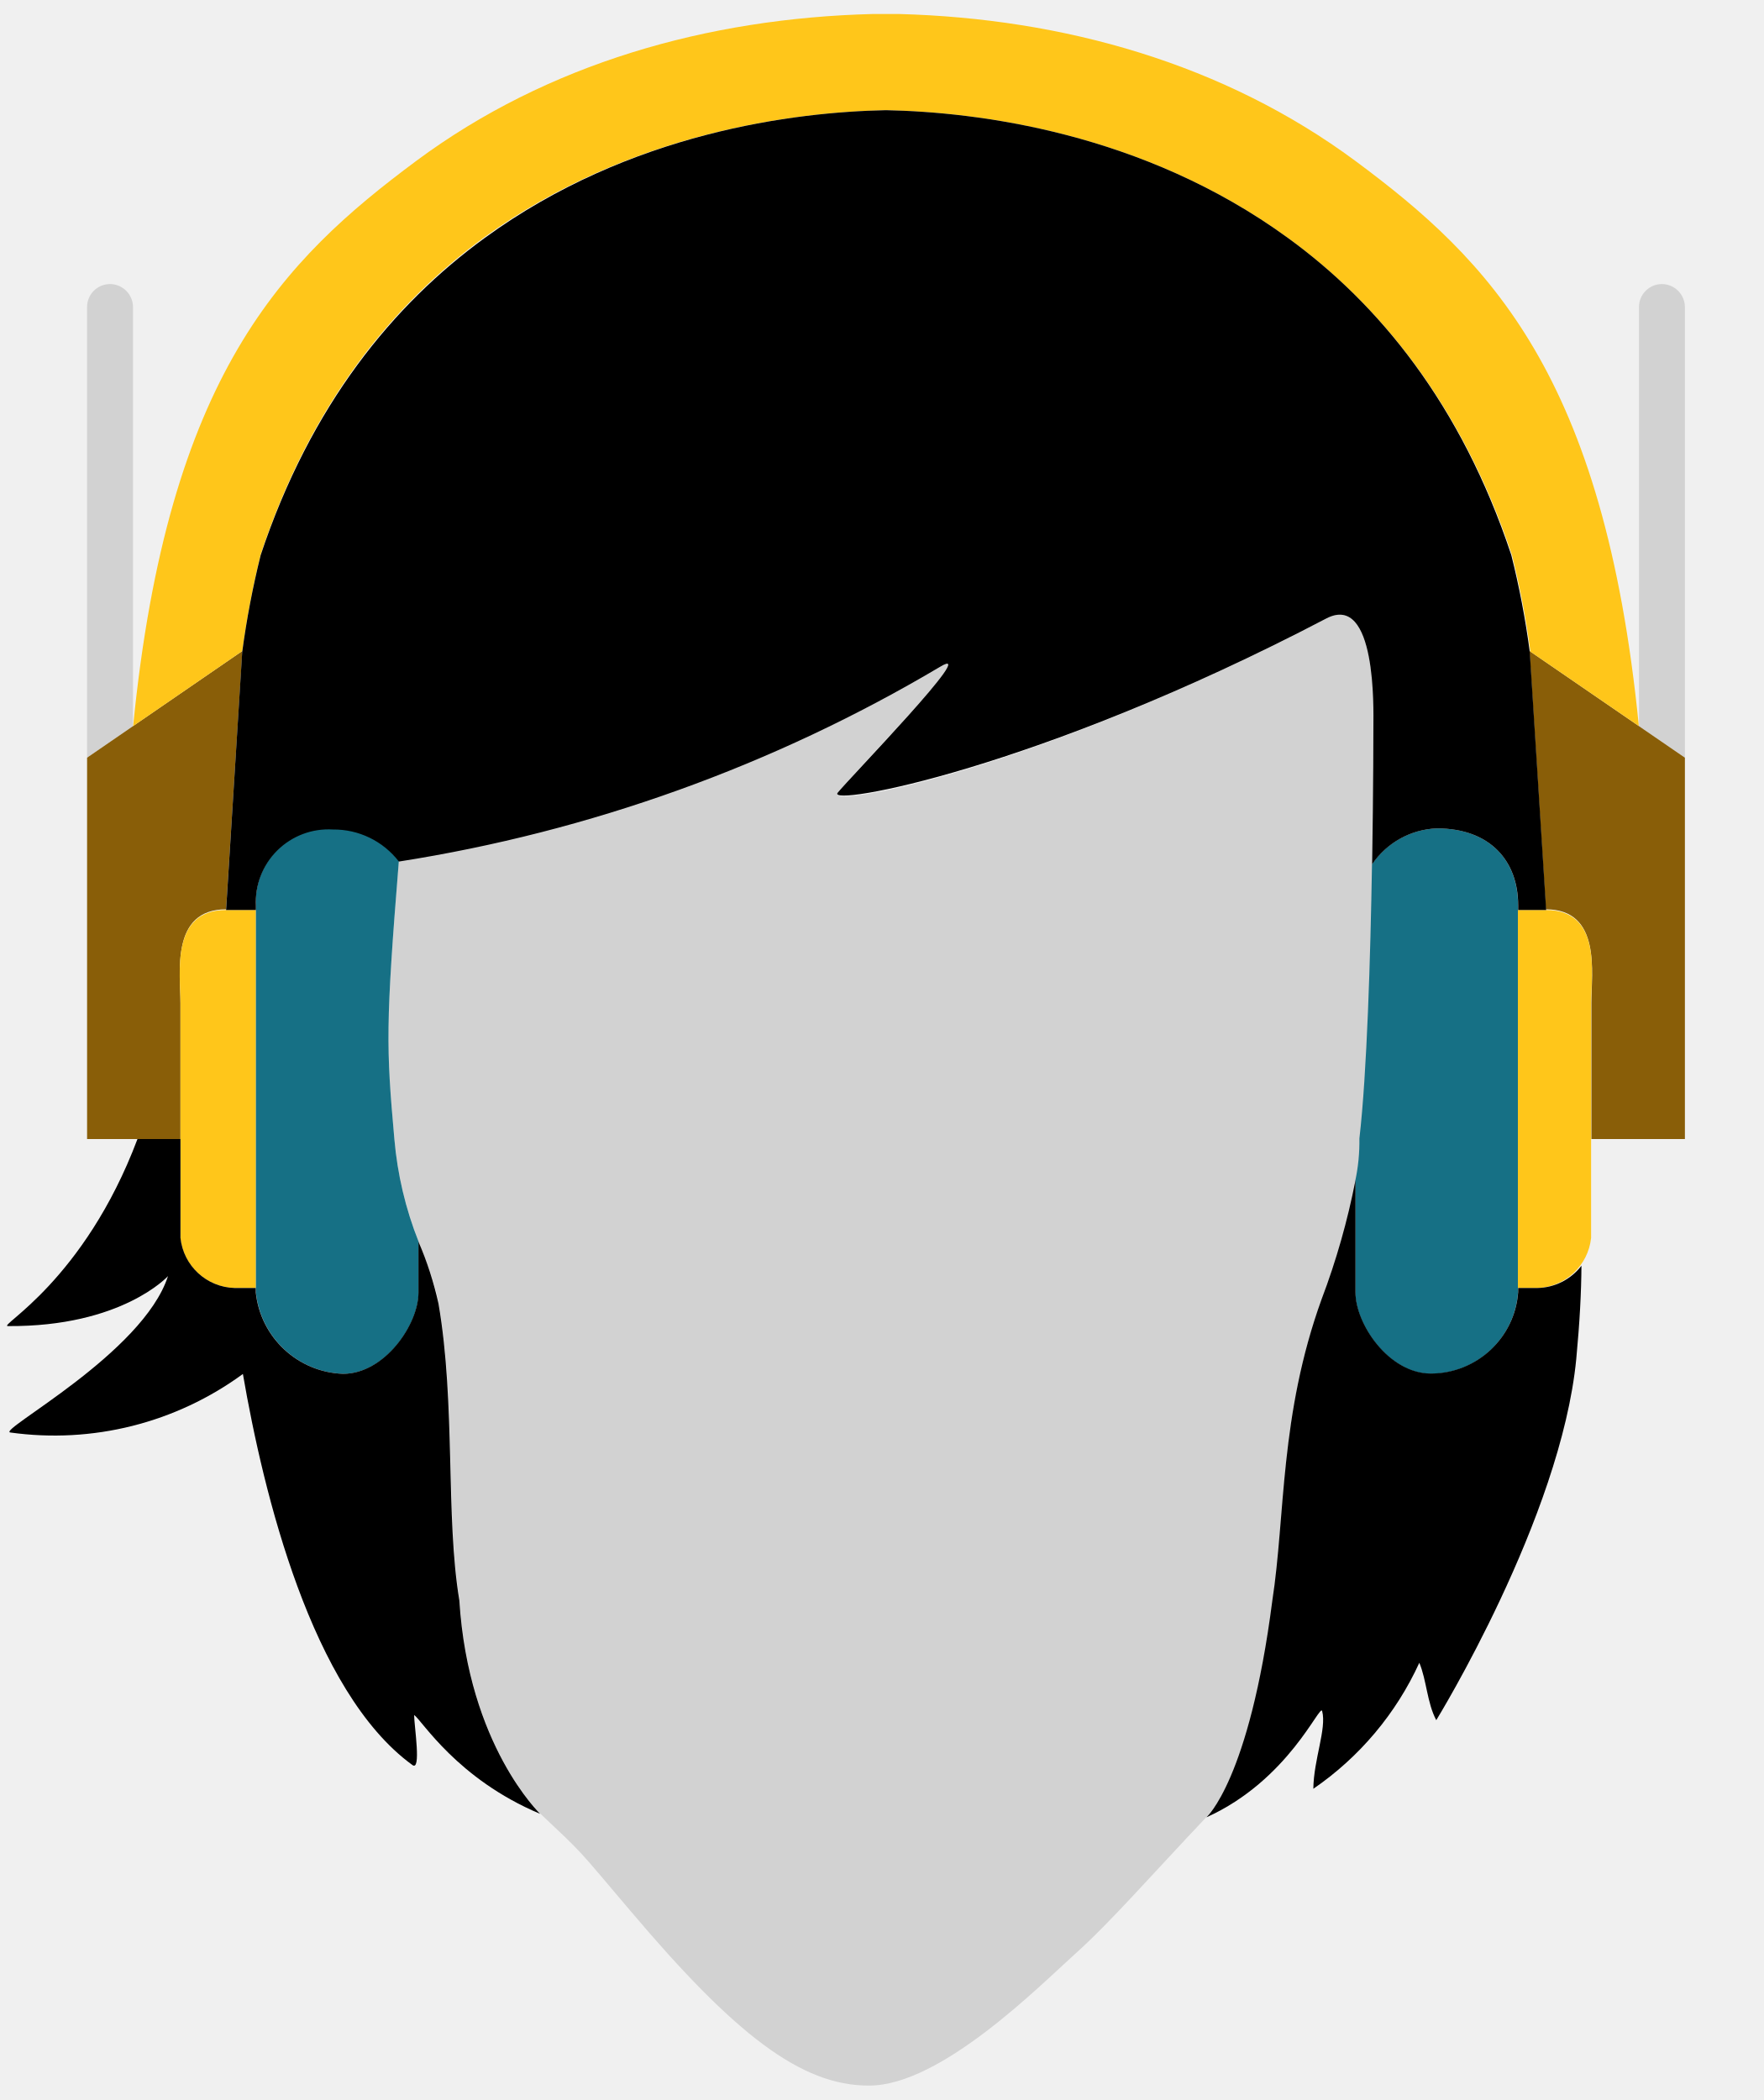
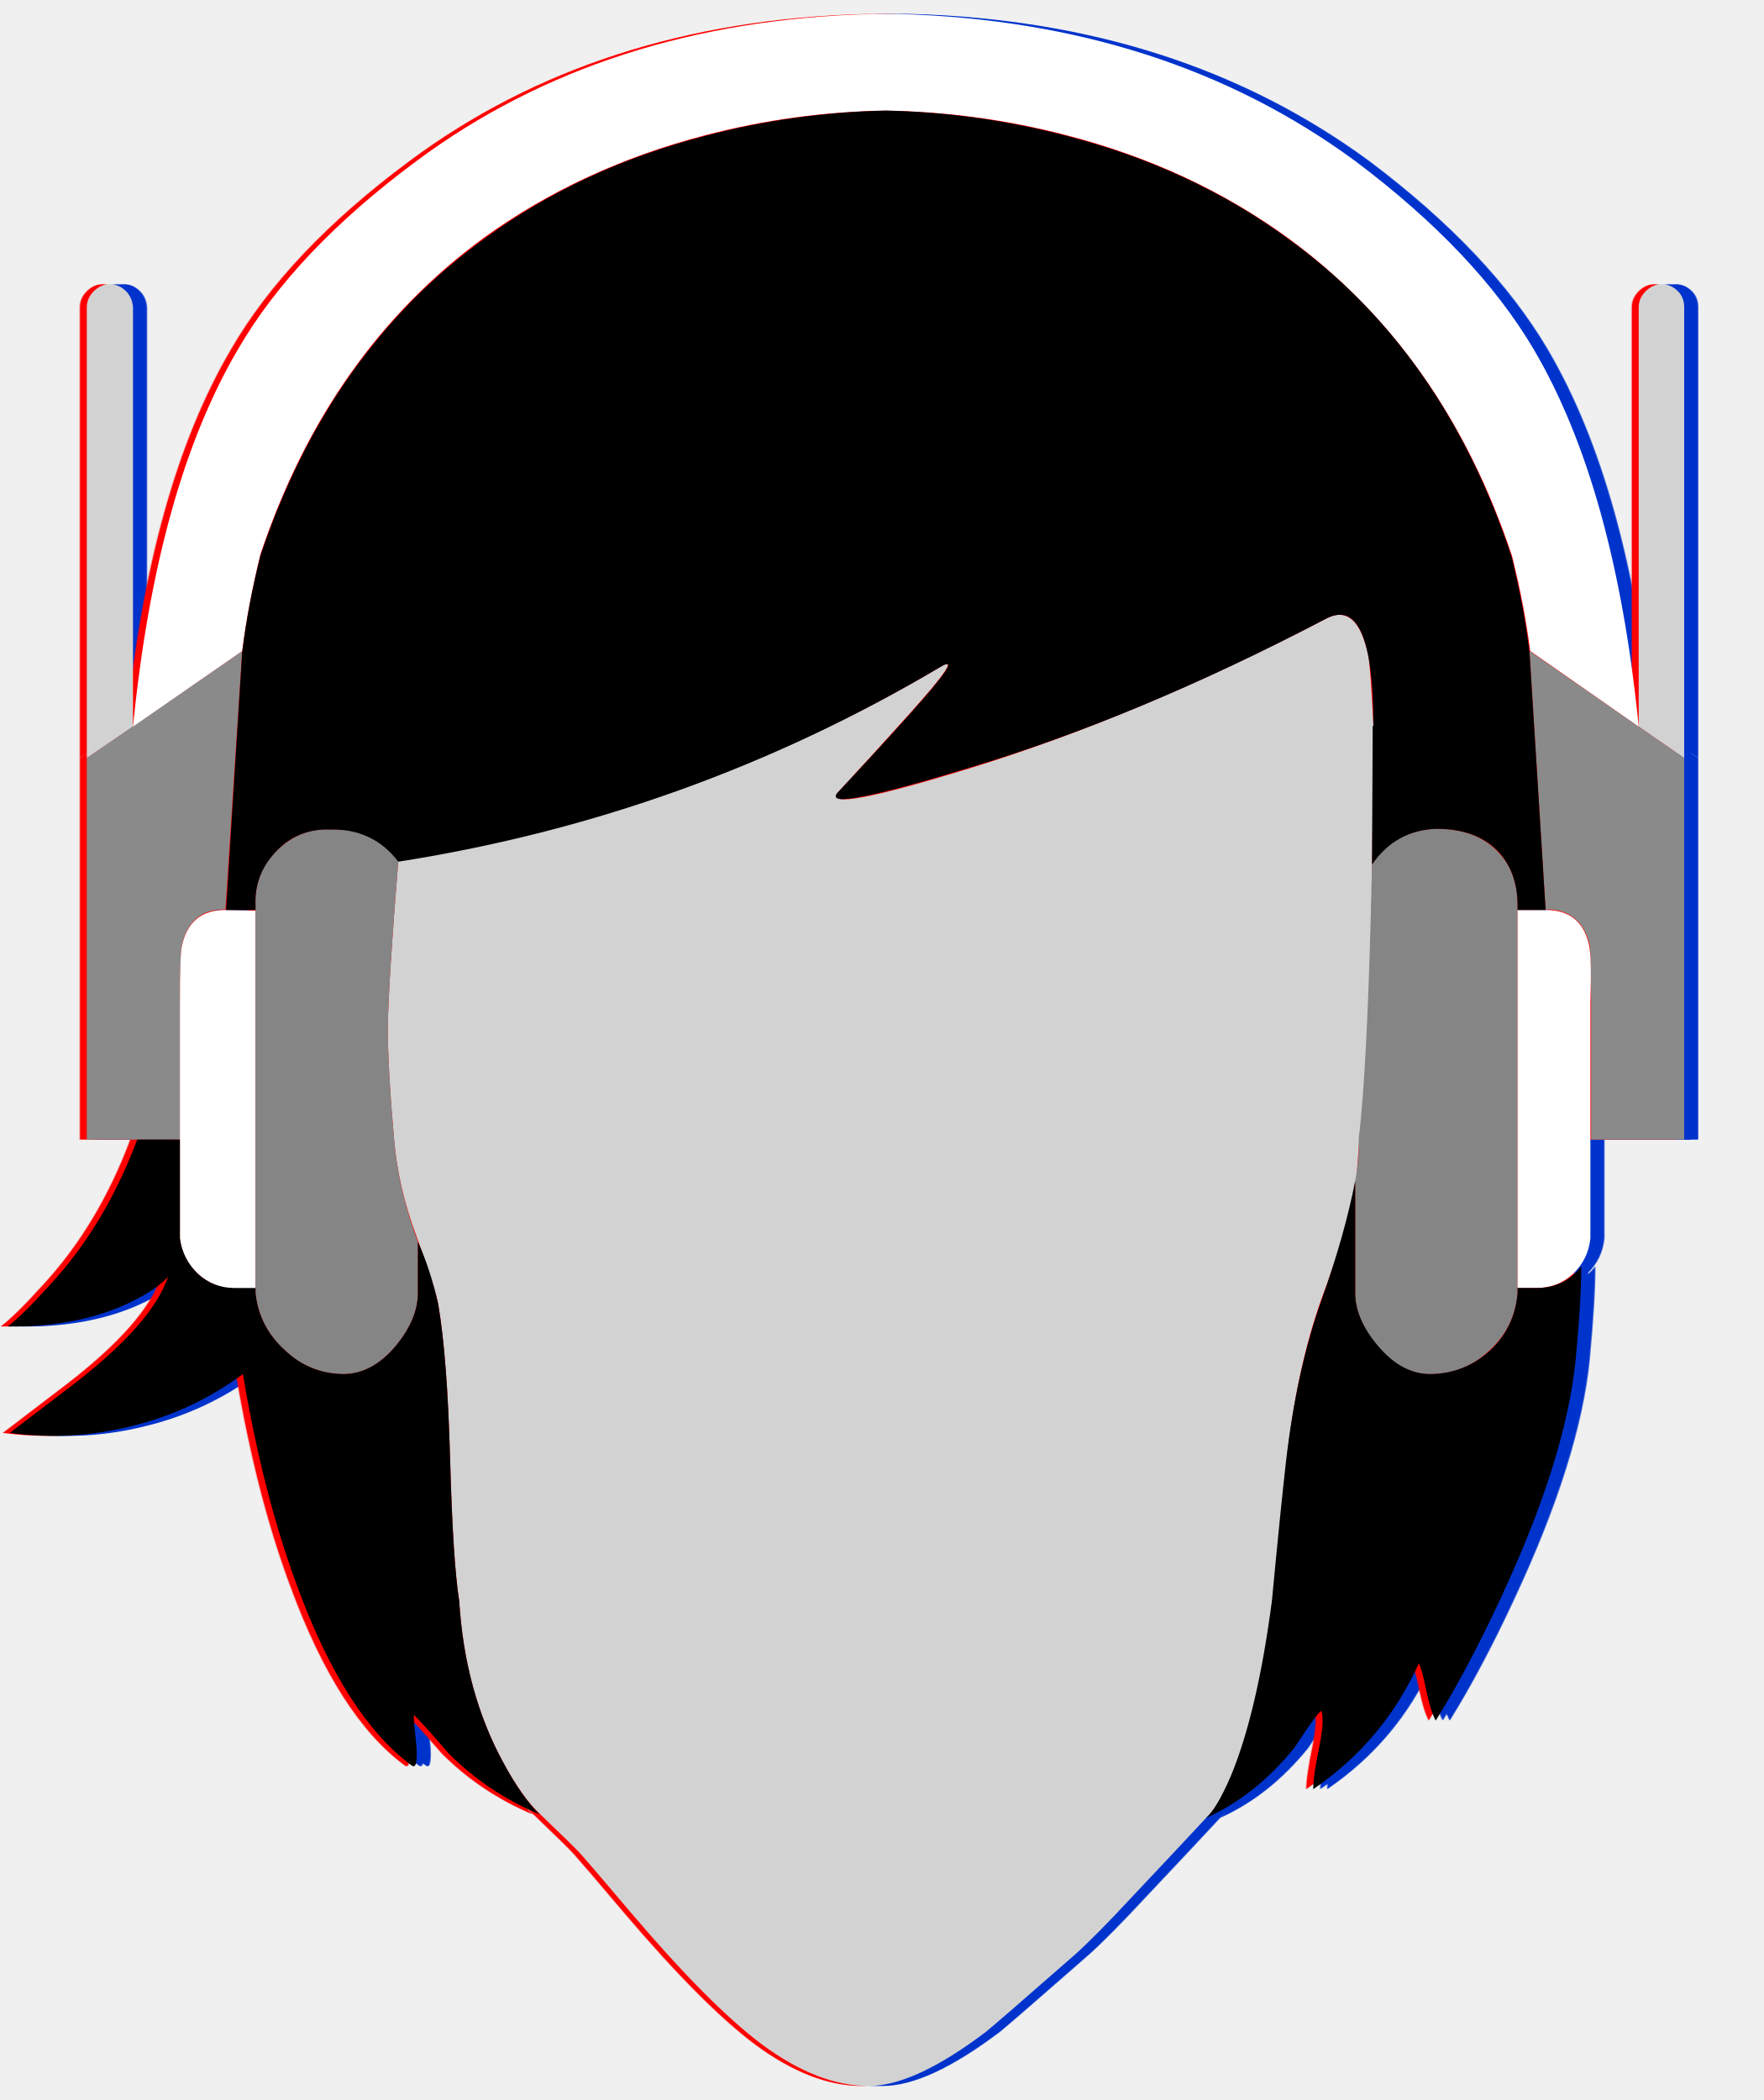
- <svg xmlns="http://www.w3.org/2000/svg" viewBox="0 0 126 150">
-   <path d="m7.86 20.29a1.64 1.64 0 0 0 -1.64 1.64v32.19l3.28-2.25v-29.94a1.65 1.65 0 0 0 -1.64-1.64z" fill="#d2d2d2" />
-   <path d="m17.31 46.5-11.09 7.62v27.24h6.67v-9.72c0-2.15-.72-6.69 3.26-6.69z" fill="#895e08" />
-   <path d="m118.71 20.29a1.64 1.64 0 0 0 -1.64 1.64v29.94l3.28 2.25v-32.19a1.65 1.65 0 0 0 -1.64-1.64z" fill="#d2d2d2" />
-   <path d="m109.25 46.5 11.1 7.62v27.24h-6.68v-9.72c0-2.15.73-6.69-3.25-6.69z" fill="#895e08" />
-   <path d="m16.15 65c-4 0-3.26 4.54-3.26 6.69v16.8a4 4 0 0 0 3.88 3.51h1.51v-27z" fill="#ffc61a" />
-   <path d="m0 0h126v150h-126z" fill="none" opacity=".6" />
-   <path d="m94.73 44.18c-20.68 10.82-35.73 13.61-34.9 12.46s10.35-10.82 7.32-9a108.83 108.83 0 0 1 -38.66 13.81c-.95 11.81-.92 13.32-.32 19.92.53 5.95 2.61 8.54 3.16 11.74 1.24 7.19.51 15.17 1.49 21.2.65 10.4 5.79 15.25 5.79 15.25 3.18 3 2.47 2.28 6.48 7 7.33 8.66 12.1 12.44 17 12.41 5.14 0 12.23-7.19 14.71-9.41s5.36-5.53 9.4-9.8c0 0 3.06-2.67 4.71-15.48.94-6.09.49-13.23 3.52-21.53 3-8.14 2.71-11.46 2.71-11.46 1-8.54 1-29.48 1-29.48-.04-1.06.2-9.52-3.41-7.63z" fill="#d2d2d2" />
-   <path d="m102.63 59.17a5.86 5.86 0 0 0 -4.63 2.56c-.11 6.62-.36 14.94-.9 19.59a13.53 13.53 0 0 1 -.29 3v8c0 2.28 2.41 5.81 5.39 5.81a6.27 6.27 0 0 0 6.23-5.81v-27.67c.01-3.1-1.94-5.48-5.8-5.48z" fill="#167085" />
-   <path d="m28.17 81.37c-.59-6.6-.63-8.11.32-19.88a5.86 5.86 0 0 0 -4.71-2.29 5.19 5.19 0 0 0 -5.5 5.45v27.67a6.5 6.5 0 0 0 6.23 5.81c3 0 5.39-3.53 5.39-5.81v-3.63a25.8 25.8 0 0 1 -1.73-7.32z" fill="#167085" />
-   <path d="m110.42 65h-2v27h1.35a4 4 0 0 0 3.88-3.58v-16.78c.02-2.15.75-6.64-3.23-6.64z" fill="#ffc61a" />
-   <path d="m109.25 46.5 7.81 5.36c-2.49-25.13-10.71-33.29-20.24-40.36-9.37-6.94-20.82-10.18-32.6-10.5h-.94-.94c-11.8.3-23.23 3.54-32.59 10.48-9.54 7.09-17.75 15.25-20.24 40.38l7.8-5.36a63.45 63.45 0 0 1 1.32-6.93c3.57-10.75 9.48-17.91 16-22.65 10.37-7.49 22.17-8.92 28.65-9.05 6.48.13 18.33 1.56 28.72 9.13 6.51 4.74 12.41 11.9 16 22.65a61.37 61.37 0 0 1 1.32 6.92z" fill="#ffc61a" />
-   <path d="m32.81 114.31c-1-6-.25-14-1.49-21.2a24.57 24.57 0 0 0 -1.43-4.42v3.63c0 2.28-2.41 5.81-5.39 5.81a6.5 6.5 0 0 1 -6.23-5.81v-.32h-1.5a4 4 0 0 1 -3.88-3.58v-7.06h-3.07c-3.82 10.14-9.97 13.35-9.26 13.36 8.15.06 11.44-3.57 11.44-3.57-1.78 5.52-12.18 11-11.27 11.17a22.79 22.79 0 0 0 16.62-4.18c1.47 8.53 4.91 22.69 12.09 27.92.68.55.14-2.81.14-3.56.55.36 3.05 4.56 9 7.06.02 0-5.12-4.85-5.77-15.25z" />
-   <path d="m109.79 92h-1.35v.3a6.27 6.27 0 0 1 -6.23 5.81c-3 0-5.39-3.53-5.39-5.81v-8a52.05 52.05 0 0 1 -2.42 8.5c-3 8.3-2.58 15.44-3.52 21.53-1.65 12.81-4.71 15.48-4.71 15.48 5.89-2.65 8.12-8.18 8.27-7.59.33 1.26-.61 3.47-.63 5.55a22 22 0 0 0 7.57-9c.52 1.23.55 2.86 1.21 4.1 0 0 8.9-14.46 10-25.8.25-2.64.36-4.81.37-6.66a4.06 4.06 0 0 1 -3.17 1.59z" />
-   <path d="m98.1 51.84s0 4.35-.09 9.89a5.86 5.86 0 0 1 4.62-2.56c3.86 0 5.81 2.38 5.81 5.48v.35h2l-1.17-18.43a61.37 61.37 0 0 0 -1.32-6.92c-3.59-10.8-9.49-17.96-15.95-22.65-10.39-7.57-22.24-9-28.72-9.13-6.48.13-18.28 1.56-28.66 9.13-6.51 4.74-12.42 11.9-16 22.65a63.45 63.45 0 0 0 -1.32 6.93l-1.15 18.42h2.13v-.3a5.19 5.19 0 0 1 5.5-5.45 5.86 5.86 0 0 1 4.71 2.29 108.83 108.83 0 0 0 38.66-13.91c3-1.81-6.53 8-7.32 9s14.22-1.63 34.9-12.45c3.61-1.89 3.37 6.57 3.37 7.66z" />
+ <svg xmlns="http://www.w3.org/2000/svg" xmlns:xlink="http://www.w3.org/1999/xlink" version="1.1" preserveAspectRatio="none" x="0px" y="0px" width="126px" height="150px" viewBox="0 0 126 150">
+   <defs>
+     <filter id="Filter_1" x="-20%" y="-20%" width="140%" height="140%" color-interpolation-filters="sRGB">
+       <feFlood flood-color="#FF0000" flood-opacity="1" in="SourceGraphic" result="result1" />
+       <feComposite in2="SourceGraphic" in="result1" operator="in" result="result2" />
+       <feGaussianBlur in="result2" stdDeviation="0,0" result="result3" />
+       <feOffset dx="-0.5" dy="6.123233995736766e-17" in="result3" result="result4" />
+       <feComposite in2="result4" in="SourceGraphic" operator="over" result="result5" />
+       <feFlood flood-color="#0033CC" flood-opacity="1" in="result5" result="result6" />
+       <feComposite in2="result5" in="result6" operator="in" result="result7" />
+       <feGaussianBlur in="result7" stdDeviation="0,0" result="result8" />
+       <feOffset dx="1" dy="0" in="result8" result="result9" />
+       <feComposite in2="result9" in="result5" operator="over" result="result10" />
+     </filter>
+     <g id="S_mbolo_1_0_Layer0_0_FILL">
+       <path fill="#D2D2D2" stroke="none" d=" M 9 20.8 Q 8.5 20.3 7.85 20.3 7.2 20.3 6.7 20.8 6.2 21.3 6.2 21.95 L 6.2 54.15 9.5 51.9 9.5 21.95 Q 9.45 21.25 9 20.8 Z" />
+     </g>
+     <g id="S_mbolo_1_0_Layer0_1_FILL">
+       <path fill="#8A8A8A" stroke="none" d=" M 13 67.5 Q 13.55 64.95 16.1 64.95 L 17.3 46.5 6.2 54.15 6.2 81.4 12.85 81.4 12.85 71.65 Q 12.85 68.15 13 67.5 Z" />
+     </g>
+     <g id="S_mbolo_1_0_Layer0_2_FILL">
+       <path fill="#D2D2D2" stroke="none" d=" M 119.85 20.8 Q 119.35 20.3 118.7 20.3 118.05 20.3 117.55 20.8 117.05 21.3 117.05 21.95 L 117.05 51.9 120.3 54.15 120.3 21.95 Q 120.3 21.25 119.85 20.8 Z" />
+     </g>
+     <g id="S_mbolo_1_0_Layer0_3_FILL">
+       <path fill="#8A8A8A" stroke="none" d=" M 110.4 64.95 Q 112.95 64.95 113.55 67.5 113.65 68.05 113.65 71.65 L 113.65 81.4 120.3 81.4 120.3 54.15 109.25 46.5 110.4 64.95 Z" />
+     </g>
+     <g id="S_mbolo_1_0_Layer0_4_FILL">
+       <path fill="#FFFFFF" stroke="none" d=" M 18.25 65.05 L 16.1 65 Q 13.55 65 13 67.55 12.85 68.1 12.85 71.7 L 12.85 88.5 Q 13.05 90 14.15 91 15.25 92 16.75 92.05 L 18.25 92.05 18.25 65.05 Z" />
+     </g>
+     <g id="S_mbolo_1_0_Layer0_5_FILL">
+       <path fill="#D2D2D2" stroke="none" d=" M 97.75 46.9 Q 96.95 43 94.7 44.2 81.25 51.2 69.2 54.9 58.8 58.1 59.8 56.65 62.8 53.4 64.9 51.05 68.95 46.55 67.15 47.65 49.3 58.2 28.45 61.5 27.75 70.1 27.7 73.4 27.7 76.3 28.15 81.4 28.45 84.85 29.75 88.3 31.15 92.2 31.3 93.15 31.95 96.95 32.15 104.2 32.35 111.5 32.8 114.35 33.2 120.85 35.95 125.9 37.3 128.4 38.6 129.6 40.95 131.85 41.5 132.45 42 133 45.05 136.6 50.7 143.25 54.45 146.05 58.45 149 62.05 149 65.3 149 70.4 145.15 71.15 144.55 76.8 139.6 78.3 138.25 80.9 135.45 84.2 131.95 86.2 129.8 86.95 129.15 87.95 126.85 89.85 122.3 90.9 114.3 91.5 107.95 91.9 104.35 92.6 97.8 94.4 92.75 96.3 87.7 96.9 84 L 97.1 81.3 Q 97.75 75.95 98 63.35 L 98.1 51.85 Q 97.9 47.85 97.75 46.9 Z" />
+     </g>
+     <g id="S_mbolo_1_0_Layer0_6_FILL">
+       <path fill="#858585" stroke="none" d=" M 106.95 60.8 Q 105.4 59.2 102.6 59.2 99.6 59.3 98 61.75 97.7 76.05 97.05 81.35 97.1 82.75 96.8 84.35 L 96.8 92.35 Q 96.8 94.2 98.35 96.1 100.05 98.15 102.15 98.15 104.6 98.15 106.4 96.45 108.2 94.8 108.4 92.35 L 108.4 64.7 Q 108.4 62.25 106.95 60.8 Z" />
+     </g>
+     <g id="S_mbolo_1_0_Layer0_7_FILL">
+       <path fill="#858585" stroke="none" d=" M 27.7 73.4 Q 27.75 70.1 28.45 61.5 26.7 59.15 23.75 59.25 21.6 59.1 20 60.55 18.4 61.95 18.25 64.1 L 18.25 92.35 Q 18.5 94.75 20.3 96.4 22.05 98.1 24.5 98.15 26.6 98.15 28.3 96.1 29.85 94.2 29.85 92.35 L 29.85 88.7 Q 28.45 85 28.15 81.4 27.7 76.3 27.7 73.4 Z" />
+     </g>
+     <g id="S_mbolo_1_0_Layer0_8_FILL">
+       <path fill="#FFFFFF" stroke="none" d=" M 113.5 67.5 Q 112.95 65 110.4 65 L 108.4 65 108.4 92 109.75 92 Q 111.25 92 112.35 91 113.45 89.95 113.6 88.45 L 113.6 71.65 Q 113.7 68.3 113.5 67.5 Z" />
+     </g>
+     <g id="S_mbolo_1_0_Layer0_9_FILL">
+       <path fill="#FFFFFF" stroke="none" d=" M 108 39.7 Q 108.89 43.261 109.3 46.5 L 117.05 51.9 Q 115.35 34.8 109.55 24.95 105.45 18 96.8 11.5 83.25 1.55 64.2 1 L 62.3 1 Q 43.2 1.5 29.75 11.5 21.05 17.95 17 24.95 11.2 34.8 9.5 51.9 L 17.3 46.5 Q 17.7 43.3 18.6 39.6 23.45 25.1 34.6 16.95 41.55 11.95 50.4 9.65 56.75 8 63.25 7.9 69.8 8 76.15 9.65 85.05 11.95 92 17 103.15 25.15 108 39.7 Z" />
+     </g>
+     <g id="S_mbolo_1_0_Layer0_10_FILL">
+       <path fill="#000000" stroke="none" d=" M 3.5 91.85 Q 1.6 93.95 0.55 94.75 5.65 94.8 9.35 93 11.2 92.1 12 91.2 10.9 94.5 5.35 98.8 2.65 100.85 0.7 102.35 5.15 102.95 9.45 101.85 13.75 100.8 17.35 98.15 18.8 106.8 21.25 113.35 24.65 122.6 29.4 126.1 29.85 126.45 29.75 124.8 29.55 122.9 29.55 122.5 29.85 122.7 32.05 125.25 34.85 128.05 38.55 129.6 37.3 128.4 35.95 125.9 33.2 120.85 32.8 114.35 32.35 111.55 32.15 104.2 31.95 96.95 31.3 93.15 30.75 90.7 29.85 88.7 L 29.85 92.35 Q 29.85 94.2 28.3 96.1 26.6 98.15 24.5 98.15 22.05 98.1 20.3 96.4 18.5 94.75 18.25 92.35 L 18.25 92 16.75 92 Q 15.25 92 14.15 91 13.05 89.95 12.85 88.45 L 12.85 81.4 9.8 81.4 Q 7.5 87.55 3.5 91.85 Z" />
+     </g>
+     <g id="S_mbolo_1_0_Layer0_11_FILL">
+       <path fill="#000000" stroke="none" d=" M 98.4 96.1 Q 96.8 94.2 96.8 92.35 L 96.8 84.35 Q 96.05 88.2 94.4 92.85 92.6 97.9 91.85 104.45 91.45 108 90.85 114.35 89.8 122.35 87.9 126.9 86.9 129.2 86.15 129.85 89.7 128.25 92.45 124.85 94.35 121.95 94.4 122.25 94.6 122.9 94.25 124.7 93.8 126.85 93.8 127.8 98.85 124.35 101.35 118.8 101.6 119.35 101.9 120.85 102.2 122.25 102.55 122.9 104.8 119.3 107.15 114.25 111.85 104.2 112.55 97.1 112.95 92.85 112.95 90.45 111.75 92 109.75 92 L 108.4 92 108.4 92.35 Q 108.2 94.8 106.45 96.45 104.65 98.1 102.2 98.15 100.1 98.15 98.4 96.1 Z" />
+     </g>
+     <g id="S_mbolo_1_0_Layer0_12_FILL">
+       <path fill="#000000" stroke="none" d=" M 107.95 39.7 Q 103.05 25 92 17.05 85.1 12 76.15 9.7 69.9 8.05 63.25 7.9 56.65 8.05 50.4 9.7 41.5 12 34.6 17.05 23.5 25.1 18.6 39.7 17.7 43.3 17.3 46.6 L 16.15 65 18.25 65 18.25 64.7 Q 18.15 62.55 19.6 60.95 21 59.35 23.15 59.25 L 23.75 59.25 Q 26.7 59.25 28.45 61.55 49.2 58.3 67.15 47.65 69 46.55 64.9 51.1 62.8 53.45 59.8 56.65 58.7 58.05 69.2 54.85 81.35 51.2 94.7 44.2 98.1 42.4 98.1 51.85 L 98.05 51.85 98 61.75 Q 99.7 59.3 102.6 59.2 105.4 59.2 106.95 60.75 108.4 62.25 108.4 64.7 L 108.4 65 110.4 65 109.25 46.6 Q 108.85 43.3 107.95 39.7 Z" />
+     </g>
+   </defs>
+   <g filter="url(#Filter_1)" transform="matrix( 1, 0, 0, 1, 0,0) ">
+     <g transform="matrix( 1, 0, 0, 1, 0.55,1) ">
+       <g transform="matrix( 1, 0, 0, 1, -0.55,-1) ">
+         <use xlink:href="#S_mbolo_1_0_Layer0_0_FILL" />
+       </g>
+       <g transform="matrix( 1, 0, 0, 1, -0.55,-1) ">
+         <use xlink:href="#S_mbolo_1_0_Layer0_1_FILL" />
+       </g>
+       <g transform="matrix( 1, 0, 0, 1, -0.55,-1) ">
+         <use xlink:href="#S_mbolo_1_0_Layer0_2_FILL" />
+       </g>
+       <g transform="matrix( 1, 0, 0, 1, -0.55,-1) ">
+         <use xlink:href="#S_mbolo_1_0_Layer0_3_FILL" />
+       </g>
+       <g transform="matrix( 1, 0, 0, 1, -0.55,-1) ">
+         <use xlink:href="#S_mbolo_1_0_Layer0_4_FILL" />
+       </g>
+       <g transform="matrix( 1, 0, 0, 1, -0.55,-1) ">
+         <use xlink:href="#S_mbolo_1_0_Layer0_5_FILL" />
+       </g>
+       <g transform="matrix( 1, 0, 0, 1, -0.55,-1) ">
+         <use xlink:href="#S_mbolo_1_0_Layer0_6_FILL" />
+       </g>
+       <g transform="matrix( 1, 0, 0, 1, -0.55,-1) ">
+         <use xlink:href="#S_mbolo_1_0_Layer0_7_FILL" />
+       </g>
+       <g transform="matrix( 1, 0, 0, 1, -0.55,-1) ">
+         <use xlink:href="#S_mbolo_1_0_Layer0_8_FILL" />
+       </g>
+       <g transform="matrix( 1, 0, 0, 1, -0.55,-1) ">
+         <use xlink:href="#S_mbolo_1_0_Layer0_9_FILL" />
+       </g>
+       <g transform="matrix( 1, 0, 0, 1, -0.55,-1) ">
+         <use xlink:href="#S_mbolo_1_0_Layer0_10_FILL" />
+       </g>
+       <g transform="matrix( 1, 0, 0, 1, -0.55,-1) ">
+         <use xlink:href="#S_mbolo_1_0_Layer0_11_FILL" />
+       </g>
+       <g transform="matrix( 1, 0, 0, 1, -0.55,-1) ">
+         <use xlink:href="#S_mbolo_1_0_Layer0_12_FILL" />
+       </g>
+     </g>
+   </g>
</svg>
